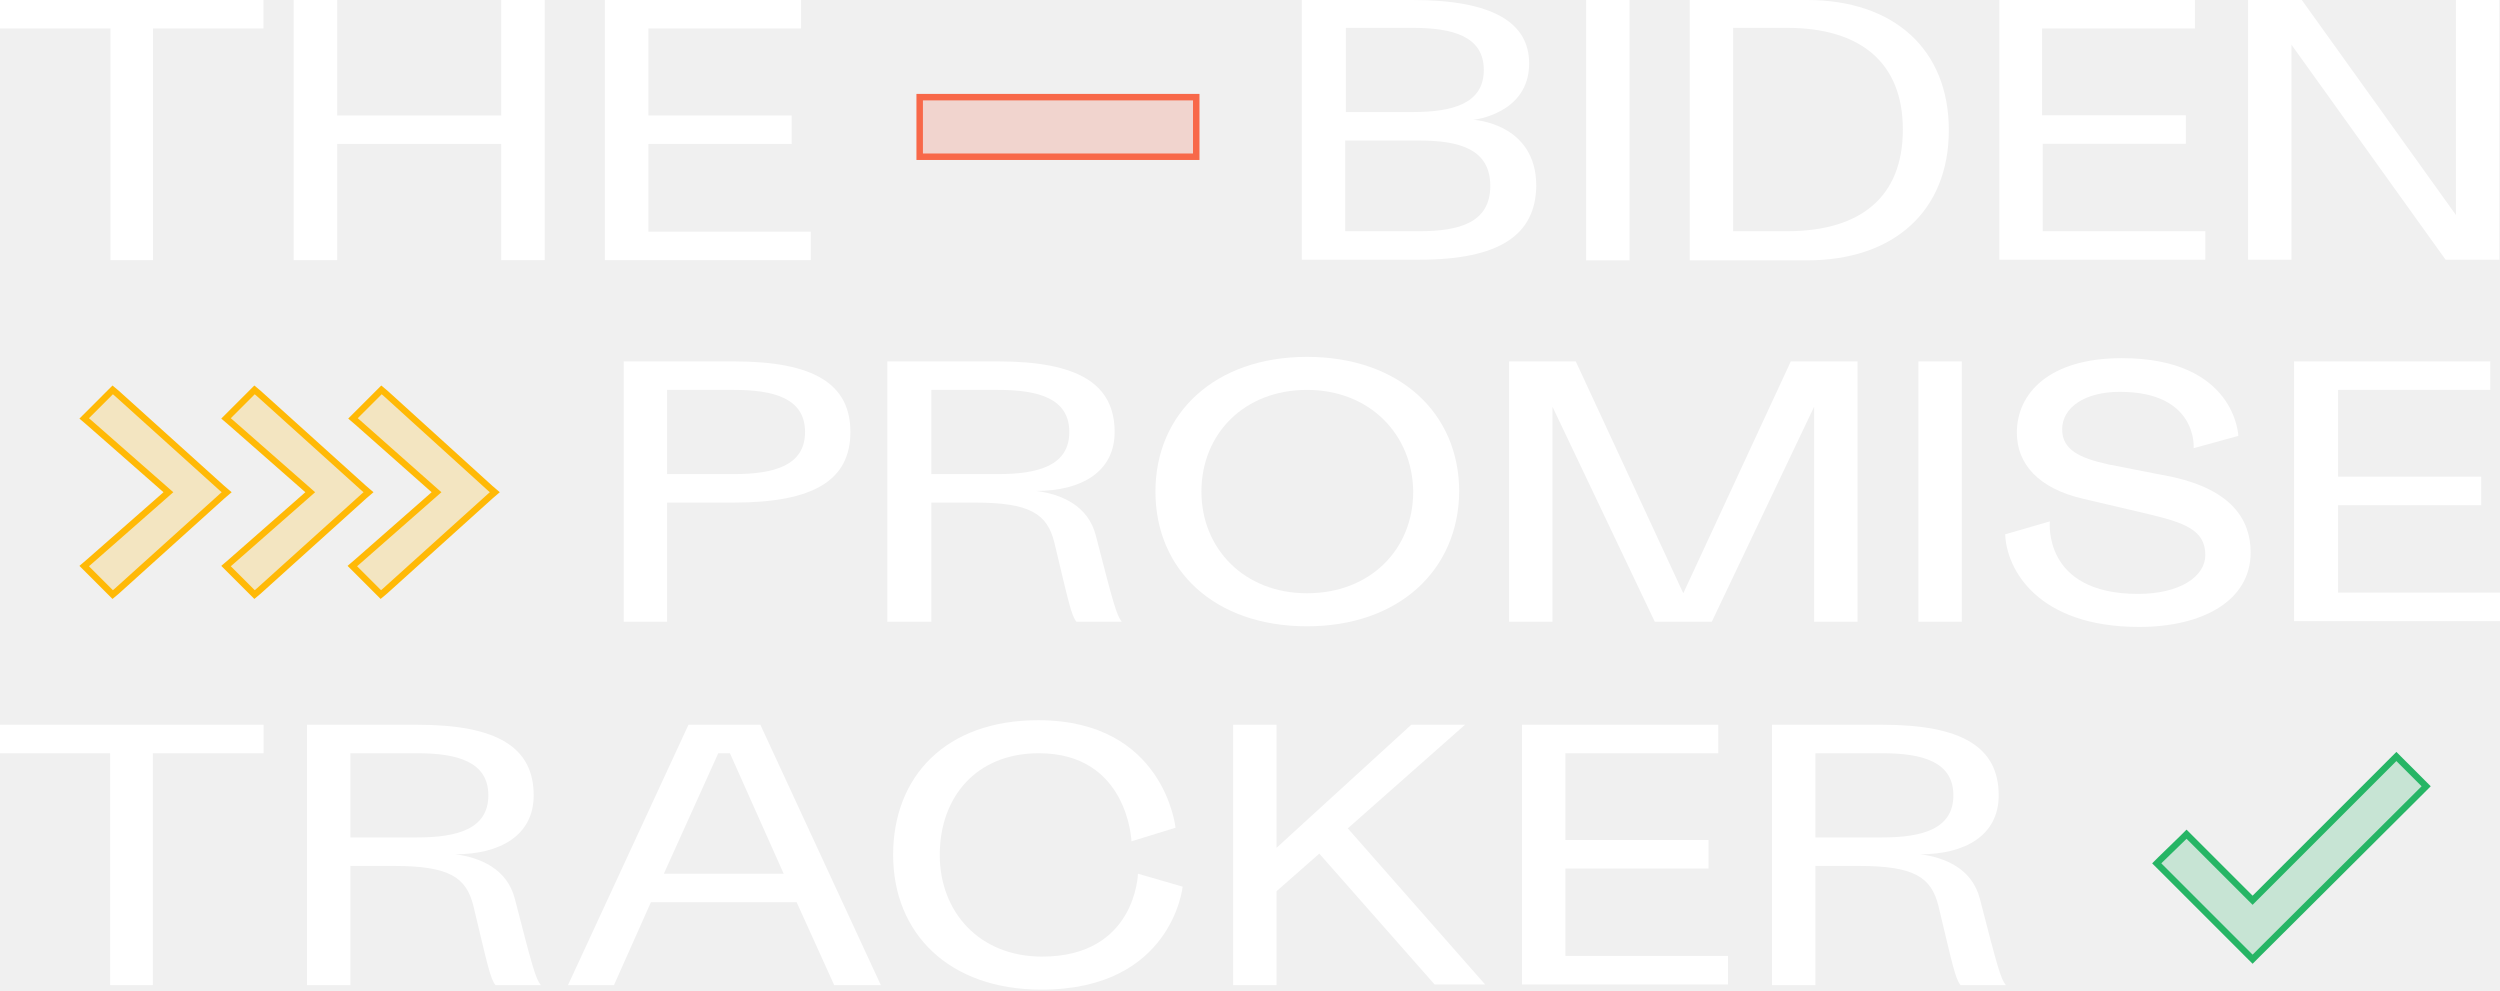
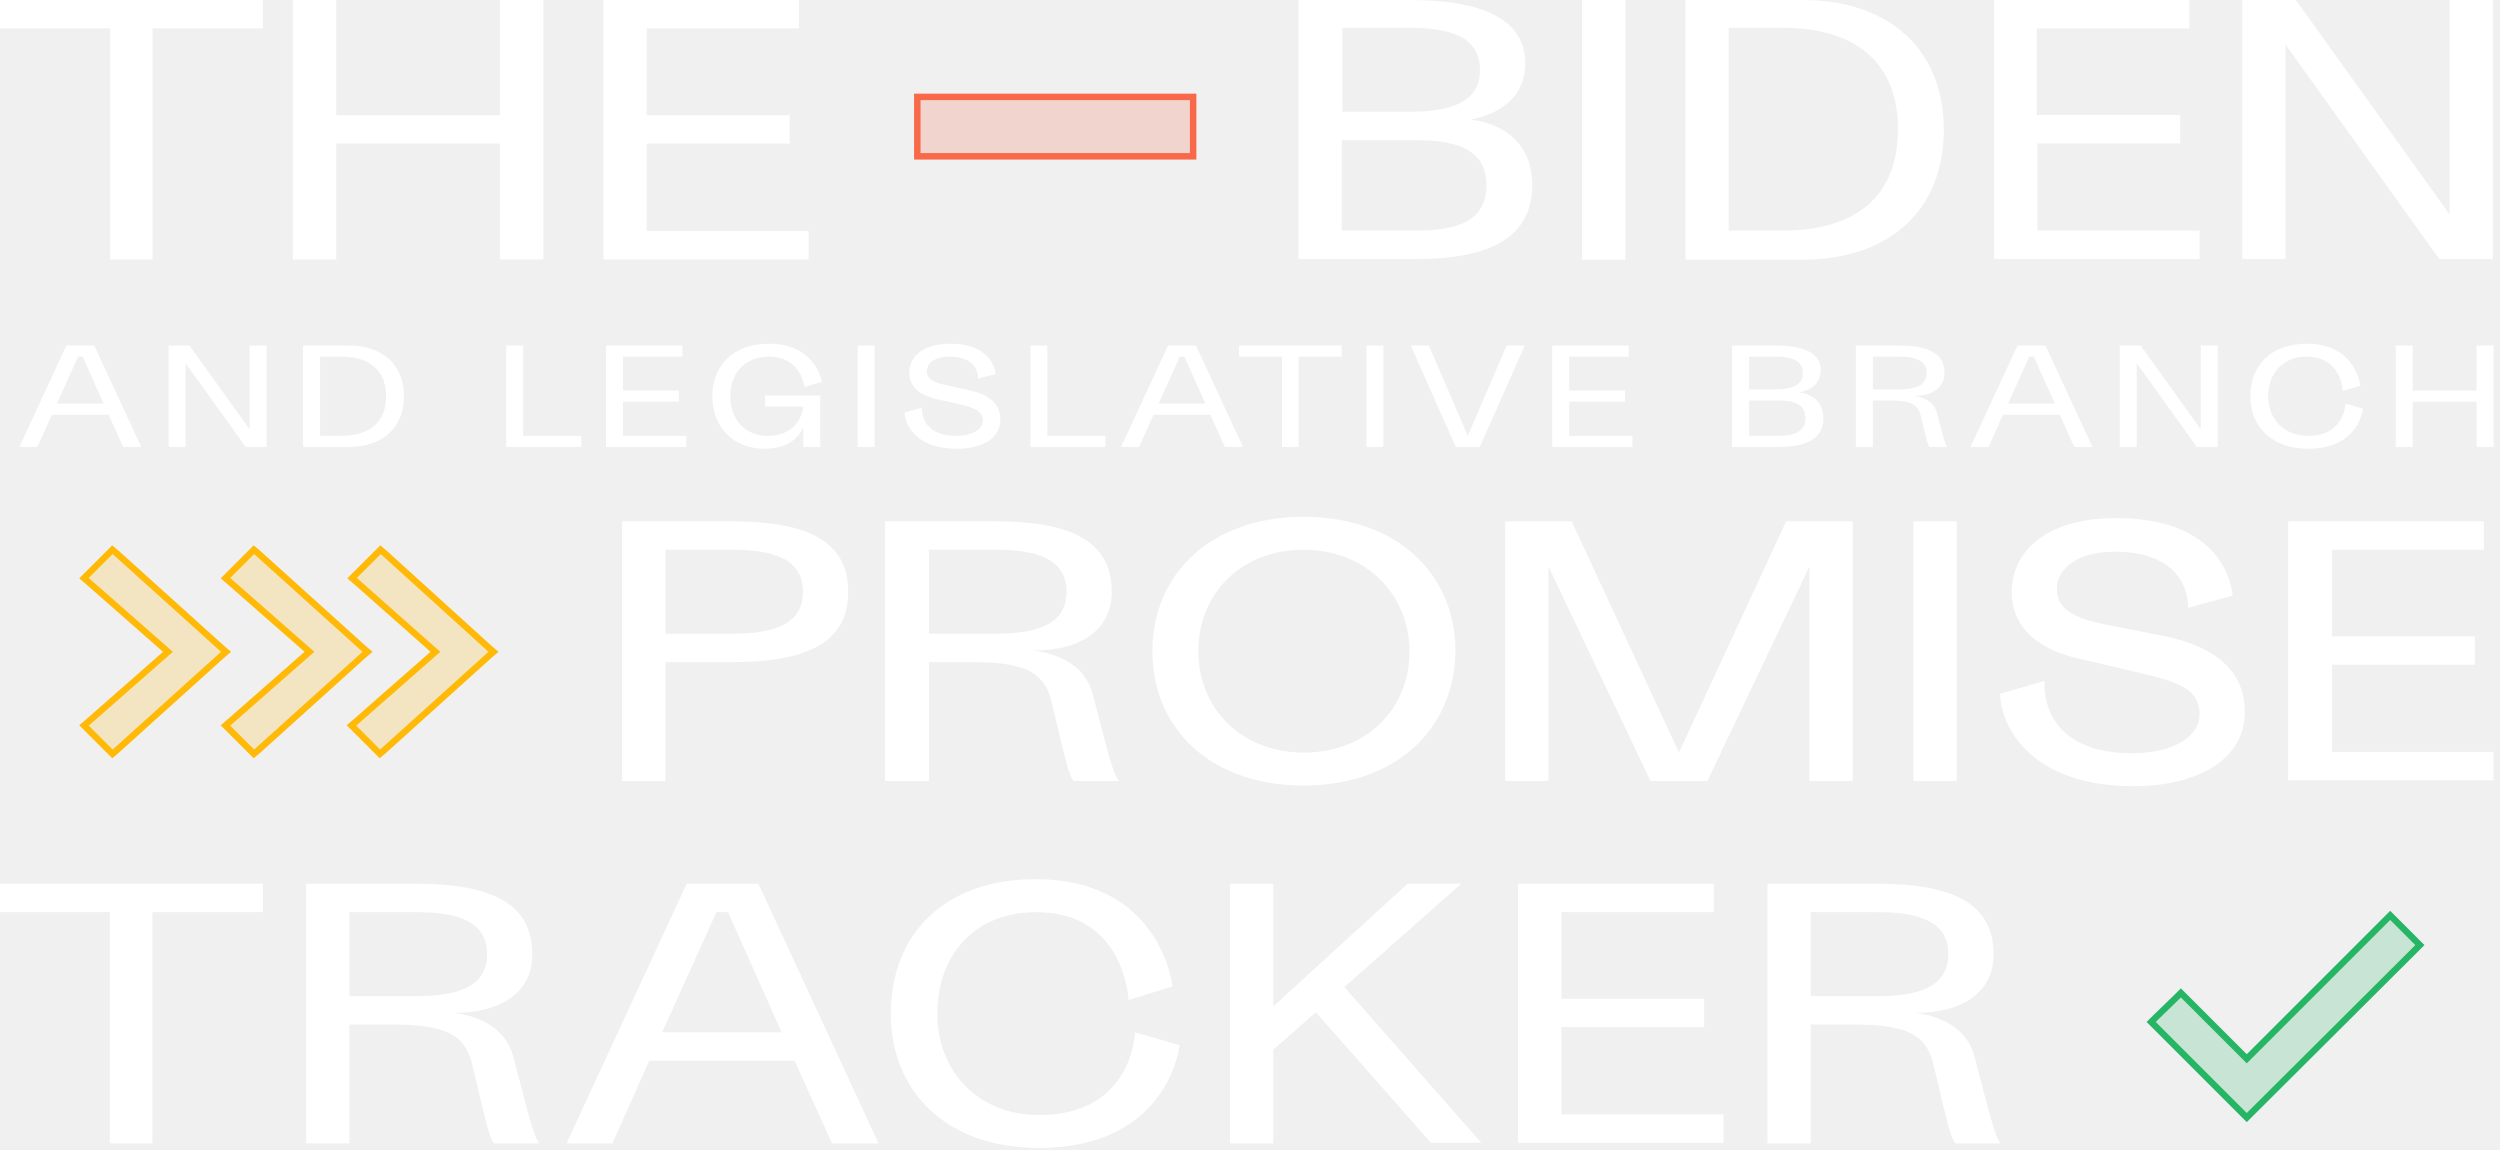
- <svg xmlns="http://www.w3.org/2000/svg" viewBox="0 0 386 153" fill="none">
-   <path d="M56.2 76.6L56.9 76L56.2 75.4L39.9 60.7L39.3 60.2L38.8 60.7L35.5 64L34.9 64.6L35.6 65.2L47.9 76L35.6 86.8L34.9 87.4L35.5 88L38.8 91.3L39.3 91.8L39.9 91.3L56.2 76.6Z" fill="#FFB906" fill-opacity="0.2" stroke="#FFB906" vector-effect="non-scaling-stroke" />
-   <path d="M34.3 76.6L35 76L34.3 75.4L18 60.7L17.4 60.2L16.9 60.7L13.6 64L13 64.6L13.7 65.2L26 76L13.7 86.8L13 87.4L13.6 88L16.9 91.3L17.4 91.8L18 91.3L34.3 76.6Z" fill="#FFB906" fill-opacity="0.2" stroke="#FFB906" vector-effect="non-scaling-stroke" />
-   <path d="M75.7 76.6L76.4 76L75.7 75.4L59.5 60.7L58.9 60.2L58.4 60.7L55.1 64L54.5 64.6L55.2 65.2L67.4 76L55.1 86.8L54.4 87.4L55 88L58.3 91.3L58.8 91.8L59.4 91.3L75.7 76.6Z" fill="#FFB906" fill-opacity="0.2" stroke="#FFB906" vector-effect="non-scaling-stroke" />
-   <path d="M333.6 132.7L333 133.3L333.6 133.9L347.2 147.5L347.8 148.1L348.4 147.5L374 122L374.6 121.4L374 120.8L370.6 117.4L370 116.8L369.4 117.4L347.8 139L338.2 129.4L337.6 128.8L337 129.4L333.6 132.7Z" fill="#26B565" fill-opacity="0.2" stroke="#26B565" vector-effect="non-scaling-stroke" />
-   <path d="M113.3 55.8C125.7 55.8 131.3 59.3 131.3 66.7C131.3 74.1 125.7 77.6 113.3 77.6H103V96H96.3V55.8H113.3ZM113.3 73.2C119.5 73.2 124.3 71.9 124.3 66.7C124.3 61.5 119.5 60.2 113.3 60.2H103V73.2H113.3Z" fill="white" />
-   <path d="M154.1 55.8C166.5 55.8 172.1 59.3 172.1 66.7C172.1 72.9 166.9 75.8 160 75.8C163.8 76.3 168 78 169.2 82.7C171.9 93.2 172.4 95 173.2 96H166.2C165.4 95 165 93 162.8 83.8C161.7 79.3 159 77.6 150.5 77.6H143.8V96H137V55.8H154.1ZM154.1 73.2C160.3 73.2 165.1 71.9 165.1 66.7C165.1 61.5 160.3 60.2 154.1 60.2H143.8V73.2H154.1Z" fill="white" />
-   <path d="M201.8 96.7C187.5 96.7 178.4 88 178.4 75.9C178.4 63.8 187.6 55.1 201.8 55.1C216.1 55.1 225.3 63.8 225.3 75.9C225.2 88 216 96.7 201.8 96.7ZM201.8 60.2C192.1 60.2 185.5 67 185.5 75.9C185.5 84.7 192.1 91.6 201.8 91.6C211.6 91.6 218.2 84.8 218.2 75.9C218.1 67.1 211.5 60.2 201.8 60.2Z" fill="white" />
-   <path d="M276.5 55.8H286.8V96H280.1V62.8L264.3 96H255.5L239.7 62.8V96H233V55.8H243.3L259.9 91.6L276.5 55.8Z" fill="white" />
-   <path d="M302.9 55.8V96H296.2V55.8H302.9Z" fill="white" />
-   <path d="M335.7 73.7C344.4 75.7 347.5 80.1 347.5 85.3C347.5 92.8 340 96.8 330.3 96.8C314.6 96.8 309.8 87.9 309.6 82.5L316.5 80.5C316.5 80.5 315.3 91.7 330.1 91.7C336.6 91.7 340.5 89 340.5 85.7C340.5 81.8 337.3 80.7 331.4 79.3L321.6 77C314.7 75.4 311.4 71.6 311.4 66.8C311.4 60.8 316.3 55.3 327.6 55.3C345.2 55.3 345.6 67.3 345.6 67.3L338.7 69.2C338.7 69.2 339.4 60.5 327.3 60.5C321.9 60.5 318.4 62.9 318.4 66.3C318.4 69.4 321 70.7 325.5 71.7L335.7 73.7Z" fill="white" />
-   <path d="M354.2 55.8H384.5V60.2H361V73.6H383.1V78H361V91.5H386V95.9H354.2V55.8Z" fill="white" />
-   <path d="M0 111.9H40.7V116.3H23.6V152.1H17V116.3H0V111.9Z" fill="white" />
-   <path d="M64.4 111.9C76.8 111.9 82.4 115.4 82.4 122.8C82.4 129 77.2 131.9 70.3 131.9C74.1 132.4 78.3 134.1 79.5 138.8C82.2 149.3 82.7 151.1 83.5 152.1H76.5C75.7 151.1 75.3 149.1 73.1 139.9C72 135.4 69.3 133.7 60.8 133.7H54.1V152.1H47.4V111.9H64.4ZM64.4 129.3C70.6 129.3 75.4 128 75.4 122.8C75.4 117.6 70.6 116.3 64.4 116.3H54.1V129.3H64.4Z" fill="white" />
-   <path d="M123 139.3H100.5L94.8 152.1H87.7L106.3 111.9H117.4L136 152.1H128.8L123 139.3ZM102.5 134.9H121L112.7 116.3H110.9L102.5 134.9Z" fill="white" />
-   <path d="M174.7 129.9C174.7 129.9 174.2 116.3 160.4 116.3C150.7 116.3 145.1 123.1 145.1 132C145.1 140.8 151.2 147.7 160.9 147.7C175.4 147.7 175.7 134.9 175.7 134.9L182.6 136.9C182.6 136.9 181 152.8 160.8 152.8C146.5 152.8 137.9 144.1 137.9 132C137.9 119.9 146 111.2 160.3 111.2C179.8 111.2 181.5 127.8 181.5 127.8L174.7 129.9Z" fill="white" />
-   <path d="M203.7 131.8L197.1 137.6V152.1H190.4V111.9H197.1V130.9L217.9 111.9H226.2L208.1 127.9L229.3 152H221.5L203.7 131.8Z" fill="white" />
-   <path d="M235 111.9H265.3V116.3H241.7V129.7H263.8V134.1H241.7V147.6H266.8V152H235V111.9Z" fill="white" />
-   <path d="M290.6 111.9C303 111.9 308.6 115.4 308.6 122.8C308.6 129 303.4 131.9 296.5 131.9C300.3 132.4 304.5 134.1 305.7 138.8C308.4 149.3 308.9 151.1 309.7 152.1H302.7C301.9 151.1 301.5 149.1 299.3 139.9C298.2 135.4 295.5 133.7 287 133.7H280.3V152.1H273.6V111.9H290.6ZM290.6 129.3C296.8 129.3 301.6 128 301.6 122.8C301.6 117.6 296.8 116.3 290.6 116.3H280.3V129.3H290.6Z" fill="white" />
-   <path d="M142 23.3V24.2H142.9H183.8H184.7V23.3V15.9V15H183.8H142.9H142V15.9V23.3Z" fill="#F86849" fill-opacity="0.2" stroke="#F86849" vector-effect="non-scaling-stroke" />
+ <svg xmlns="http://www.w3.org/2000/svg" viewBox="0 0 387 178" fill="none">
+   <path d="M56.2 101.5L56.9 100.9L56.2 100.3L39.9 85.6L39.3 85.1L38.8 85.6L35.5 88.9L34.9 89.5L35.6 90.1L47.9 100.9L35.6 111.7L34.9 112.3L35.5 112.9L38.8 116.2L39.3 116.7L39.9 116.2L56.2 101.5Z" fill="#FFB906" fill-opacity="0.2" stroke="#FFB906" />
+   <path d="M34.3 101.5L35 100.9L34.3 100.3L18 85.6L17.4 85.1L16.9 85.6L13.6 88.9L13 89.5L13.7 90.1L26 100.9L13.7 111.7L13 112.3L13.6 112.9L16.9 116.2L17.4 116.7L18 116.2L34.3 101.5Z" fill="#FFB906" fill-opacity="0.2" stroke="#FFB906" />
+   <path d="M75.7 101.5L76.4 100.9L75.7 100.3L59.5 85.6L58.9 85.1L58.4 85.6L55.1 88.9L54.5 89.5L55.2 90.1L67.4 100.9L55.1 111.7L54.4 112.3L55 112.9L58.3 116.2L58.8 116.7L59.4 116.2L75.7 101.5Z" fill="#FFB906" fill-opacity="0.2" stroke="#FFB906" />
+   <path d="M113.3 80.7C125.7 80.7 131.3 84.2 131.3 91.6C131.3 99 125.7 102.5 113.3 102.5H103V120.9H96.3V80.7H113.3ZM113.3 98.1C119.5 98.1 124.3 96.8 124.3 91.6C124.3 86.4 119.5 85.1 113.3 85.1H103V98.1H113.3Z" fill="white" />
+   <path d="M154.1 80.7C166.5 80.7 172.1 84.2 172.1 91.6C172.1 97.8 166.9 100.7 160 100.7C163.8 101.2 168 102.9 169.2 107.6C171.9 118.1 172.4 119.9 173.2 120.9H166.2C165.4 119.9 165 117.9 162.8 108.7C161.7 104.2 159 102.5 150.5 102.5H143.8V120.9H137V80.7H154.1ZM154.1 98.1C160.3 98.1 165.1 96.8 165.1 91.6C165.1 86.4 160.3 85.1 154.1 85.1H143.8V98.1H154.1Z" fill="white" />
+   <path d="M201.8 121.6C187.5 121.6 178.4 112.9 178.4 100.8C178.4 88.7 187.6 80 201.8 80C216.1 80 225.3 88.7 225.3 100.8C225.2 112.9 216 121.6 201.8 121.6ZM201.8 85.1C192.1 85.1 185.5 91.9 185.5 100.8C185.5 109.6 192.1 116.5 201.8 116.5C211.6 116.5 218.2 109.7 218.2 100.8C218.1 92 211.5 85.1 201.8 85.1Z" fill="white" />
+   <path d="M276.5 80.7H286.8V120.9H280.1V87.7L264.3 120.9H255.5L239.7 87.7V120.9H233V80.7H243.3L259.9 116.5L276.5 80.7Z" fill="white" />
+   <path d="M302.9 80.7V120.9H296.2V80.7H302.9Z" fill="white" />
+   <path d="M335.7 98.6C344.4 100.6 347.5 105 347.5 110.2C347.5 117.7 340 121.7 330.3 121.7C314.6 121.7 309.8 112.8 309.6 107.4L316.5 105.4C316.5 105.4 315.3 116.6 330.1 116.6C336.6 116.6 340.5 113.9 340.5 110.6C340.5 106.7 337.3 105.6 331.4 104.2L321.6 101.9C314.7 100.3 311.4 96.5 311.4 91.7C311.4 85.7 316.3 80.2 327.6 80.2C345.2 80.2 345.6 92.2 345.6 92.2L338.7 94.1C338.7 94.1 339.4 85.4 327.3 85.4C321.9 85.4 318.4 87.8 318.4 91.2C318.4 94.3 321 95.6 325.5 96.6L335.7 98.6Z" fill="white" />
+   <path d="M354.2 80.7H384.5V85.1H361V98.5H383.1V102.9H361V116.4H386V120.8H354.2V80.7Z" fill="white" />
+   <path d="M333.6 157.6L333 158.2L333.6 158.8L347.2 172.4L347.8 173L348.4 172.4L374 146.9L374.6 146.3L374 145.7L370.6 142.3L370 141.7L369.4 142.3L347.8 163.9L338.2 154.3L337.6 153.7L337 154.3L333.6 157.6Z" fill="#26B565" fill-opacity="0.2" stroke="#26B565" />
+   <path d="M0 136.8H40.7V141.2H23.6V177H17V141.2H0V136.8Z" fill="white" />
+   <path d="M64.4 136.8C76.8 136.8 82.4 140.3 82.4 147.7C82.4 153.9 77.2 156.8 70.3 156.8C74.1 157.3 78.3 159 79.5 163.7C82.2 174.2 82.7 176 83.5 177H76.5C75.7 176 75.3 174 73.1 164.8C72 160.3 69.3 158.6 60.8 158.6H54.1V177H47.4V136.8H64.4V136.8ZM64.4 154.2C70.6 154.2 75.4 152.9 75.4 147.7C75.4 142.5 70.6 141.2 64.4 141.2H54.1V154.2H64.4Z" fill="white" />
+   <path d="M123 164.2H100.5L94.8 177H87.7L106.3 136.8H117.4L136 177H128.8L123 164.2ZM102.5 159.8H121L112.7 141.2H110.9L102.5 159.8Z" fill="white" />
+   <path d="M174.7 154.8C174.7 154.8 174.2 141.2 160.4 141.2C150.7 141.2 145.1 148 145.1 156.9C145.1 165.7 151.2 172.6 160.9 172.6C175.4 172.6 175.7 159.8 175.7 159.8L182.6 161.8C182.6 161.8 181 177.7 160.8 177.7C146.5 177.7 137.9 169 137.9 156.9C137.9 144.8 146 136.1 160.3 136.1C179.8 136.1 181.5 152.7 181.5 152.7L174.7 154.8Z" fill="white" />
+   <path d="M203.7 156.7L197.1 162.5V177H190.4V136.8H197.1V155.8L217.9 136.8H226.2L208.1 152.8L229.3 176.9H221.5L203.7 156.7Z" fill="white" />
+   <path d="M235 136.8H265.3V141.2H241.7V154.6H263.8V159H241.7V172.5H266.8V176.9H235V136.8Z" fill="white" />
+   <path d="M290.6 136.8C303 136.8 308.6 140.3 308.6 147.7C308.6 153.9 303.4 156.8 296.5 156.8C300.3 157.3 304.5 159 305.7 163.7C308.4 174.2 308.9 176 309.7 177H302.7C301.9 176 301.5 174 299.3 164.8C298.2 160.3 295.5 158.6 287 158.6H280.3V177H273.6V136.8H290.6V136.8ZM290.6 154.2C296.8 154.2 301.6 152.9 301.6 147.7C301.6 142.5 296.8 141.2 290.6 141.2H280.3V154.2H290.6Z" fill="white" />
+   <path d="M19.058 69.186H21.866L14.594 53.491H10.271L3 69.186H5.787L8.029 64.197H16.816L19.058 69.186ZM12.089 55.208H12.796L16.048 62.48H8.817L12.089 55.208Z" fill="white" />
+   <path d="M41.269 53.491H38.643V66.459L29.332 53.491H26.1V69.186H28.726V56.218L38.037 69.186H41.269V53.491Z" fill="white" />
+   <path d="M53.987 53.491H46.918V69.186H53.987C59.239 69.186 62.532 66.196 62.532 61.349C62.532 56.481 59.239 53.491 53.987 53.491ZM49.544 55.208H52.776C57.219 55.208 59.764 57.309 59.764 61.349C59.764 65.388 57.219 67.469 52.776 67.469H49.544V55.208Z" fill="white" />
+   <path d="M78.356 69.186H89.97V67.469H80.982V53.491H78.356V69.186Z" fill="white" />
+   <path d="M93.809 69.186H106.231V67.469H96.435V62.177H105.08V60.46H96.435V55.208H105.645V53.491H93.809V69.186Z" fill="white" />
+   <path d="M127.24 59.106C127.24 59.106 126.311 53.209 119.019 53.209C113.444 53.209 110.273 56.622 110.273 61.349C110.273 66.055 113.444 69.468 118.413 69.468C123.261 69.468 124.352 66.156 124.352 66.156V69.186H126.977V61.227H118.433V62.944H124.352C124.352 62.944 124.049 67.469 118.817 67.469C115.222 67.469 113.04 64.802 113.04 61.349C113.04 57.874 115.222 55.208 119.019 55.208C124.069 55.208 124.533 59.914 124.533 59.914L127.24 59.106Z" fill="white" />
+   <path d="M132.762 53.491V69.186H135.388V53.491H132.762Z" fill="white" />
+   <path d="M146.246 59.571C144.509 59.187 143.479 58.662 143.479 57.47C143.479 56.137 144.832 55.208 146.953 55.208C151.68 55.208 151.397 58.622 151.397 58.622L154.104 57.895C154.104 57.895 153.942 53.209 147.074 53.209C142.671 53.209 140.752 55.35 140.752 57.713C140.752 59.591 142.065 61.086 144.752 61.712L148.569 62.601C150.872 63.146 152.124 63.591 152.124 65.106C152.124 66.398 150.609 67.469 148.064 67.469C142.247 67.469 142.732 63.086 142.732 63.086L140.025 63.873C140.126 65.994 142.005 69.468 148.125 69.468C151.922 69.468 154.851 67.933 154.851 64.984C154.851 62.944 153.659 61.227 150.246 60.46L146.246 59.571Z" fill="white" />
+   <path d="M159.506 69.186H171.12V67.469H162.132V53.491H159.506V69.186Z" fill="white" />
+   <path d="M189.603 69.186H192.41L185.139 53.491H180.816L173.545 69.186H176.332L178.574 64.197H187.361L189.603 69.186ZM182.634 55.208H183.341L186.593 62.48H179.362L182.634 55.208Z" fill="white" />
+   <path d="M191.789 55.208H198.454V69.186H201.02V55.208H207.685V53.491H191.789V55.208Z" fill="white" />
+   <path d="M211.525 53.491V69.186H214.151V53.491H211.525Z" fill="white" />
+   <path d="M236.038 53.491H233.23L227.211 67.469L221.192 53.491H218.384L225.353 69.186H229.069L236.038 53.491Z" fill="white" />
+   <path d="M240.281 69.186H252.703V67.469H242.907V62.177H251.552V60.46H242.907V55.208H252.117V53.491H240.281V69.186Z" fill="white" />
+   <path d="M282.248 64.722C282.248 60.945 278.471 60.743 278.471 60.743C278.471 60.743 281.844 60.379 281.844 57.329C281.844 54.845 279.642 53.491 274.794 53.491H268.129V69.186H275.198C280.046 69.186 282.248 67.691 282.248 64.722ZM270.755 60.278V55.208H274.794C277.218 55.208 279.077 55.713 279.077 57.733C279.077 59.753 277.218 60.278 274.794 60.278H270.755ZM270.755 61.995H275.198C277.622 61.995 279.481 62.5 279.481 64.722C279.481 66.944 277.622 67.469 275.198 67.469H270.755V61.995Z" fill="white" />
+   <path d="M287.29 53.491V69.186H289.916V61.995H292.542C295.874 61.995 296.925 62.641 297.349 64.419C298.197 67.994 298.379 68.782 298.682 69.186H301.409C301.106 68.782 300.924 68.095 299.854 63.974C299.389 62.157 297.733 61.47 296.258 61.288C298.985 61.288 301.005 60.137 301.005 57.733C301.005 54.845 298.803 53.491 293.956 53.491H287.29ZM289.916 60.278V55.208H293.956C296.379 55.208 298.238 55.713 298.238 57.733C298.238 59.753 296.379 60.278 293.956 60.278H289.916Z" fill="white" />
+   <path d="M321.095 69.186H323.903L316.631 53.491H312.309L305.037 69.186H307.825L310.067 64.197H318.853L321.095 69.186ZM314.127 55.208H314.834L318.086 62.48H310.854L314.127 55.208Z" fill="white" />
+   <path d="M343.306 53.491H340.68V66.459L331.369 53.491H328.137V69.186H330.763V56.218L340.074 69.186H343.306V53.491Z" fill="white" />
+   <path d="M365.377 59.712C365.377 59.712 364.73 53.209 357.095 53.209C351.52 53.209 348.349 56.622 348.349 61.349C348.349 66.055 351.722 69.468 357.297 69.468C365.175 69.468 365.801 63.267 365.801 63.267L363.094 62.48C363.094 62.48 362.973 67.469 357.297 67.469C353.5 67.469 351.116 64.802 351.116 61.349C351.116 57.874 353.298 55.208 357.095 55.208C362.468 55.208 362.67 60.52 362.67 60.52L365.377 59.712Z" fill="white" />
+   <path d="M383.381 69.186H386.007V53.491H383.381V60.46H373.484V53.491H370.858V69.186H373.484V62.177H383.381V69.186Z" fill="white" />
+   <path d="M142 23.3V24.2H142.9H183.8H184.7V23.3V15.9V15H183.8H142.9H142V15.9V23.3Z" fill="#F86849" fill-opacity="0.2" stroke="#F86849" />
  <path d="M0 4.394H17.058V40.164H23.623V4.394H40.681V0H0V4.394Z" fill="white" />
  <path d="M77.387 40.164H84.107V0H77.387V17.833H52.059V0H45.339V40.164H52.059V22.227H77.387V40.164Z" fill="white" />
  <path d="M93.395 40.164H125.185V35.77H100.115V22.227H122.238V17.833H100.115V4.394H123.686V0H93.395V40.164Z" fill="white" />
  <path d="M219.1 40.1H201V0H218.1C230.5 0 236.1 3.5 236.1 9.8C236.1 17.6 227.5 18.5 227.5 18.5C227.5 18.5 237.2 19 237.2 28.7C237.1 36.3 231.5 40.1 219.1 40.1ZM218.1 17.3C224.3 17.3 229.1 16 229.1 10.8C229.1 5.6 224.3 4.3 218.1 4.3H207.8V17.3H218.1ZM207.7 35.7H219.1C225.3 35.7 230.1 34.4 230.1 28.7C230.1 23 225.3 21.7 219.1 21.7H207.7V35.7Z" fill="white" />
  <path d="M251.6 0V40.2H244.9V0H251.6Z" fill="white" />
  <path d="M300.9 20.1C300.9 32.5 292.5 40.2 279 40.2H260.9V0H279C292.4 0 300.9 7.6 300.9 20.1ZM267.6 35.7H275.9C287.3 35.7 293.8 30.4 293.8 20C293.8 9.7 287.3 4.3 275.9 4.3H267.6V35.7Z" fill="white" />
  <path d="M308.6 0H338.9V4.4H315.3V17.8H337.5V22.2H315.4V35.7H340.5V40.1H308.7V0H308.6Z" fill="white" />
  <path d="M385.9 40.1H377.6L353.8 6.9V40.1H347.1V0H355.4L379.2 33.2V0H385.9V40.1Z" fill="white" />
</svg>
